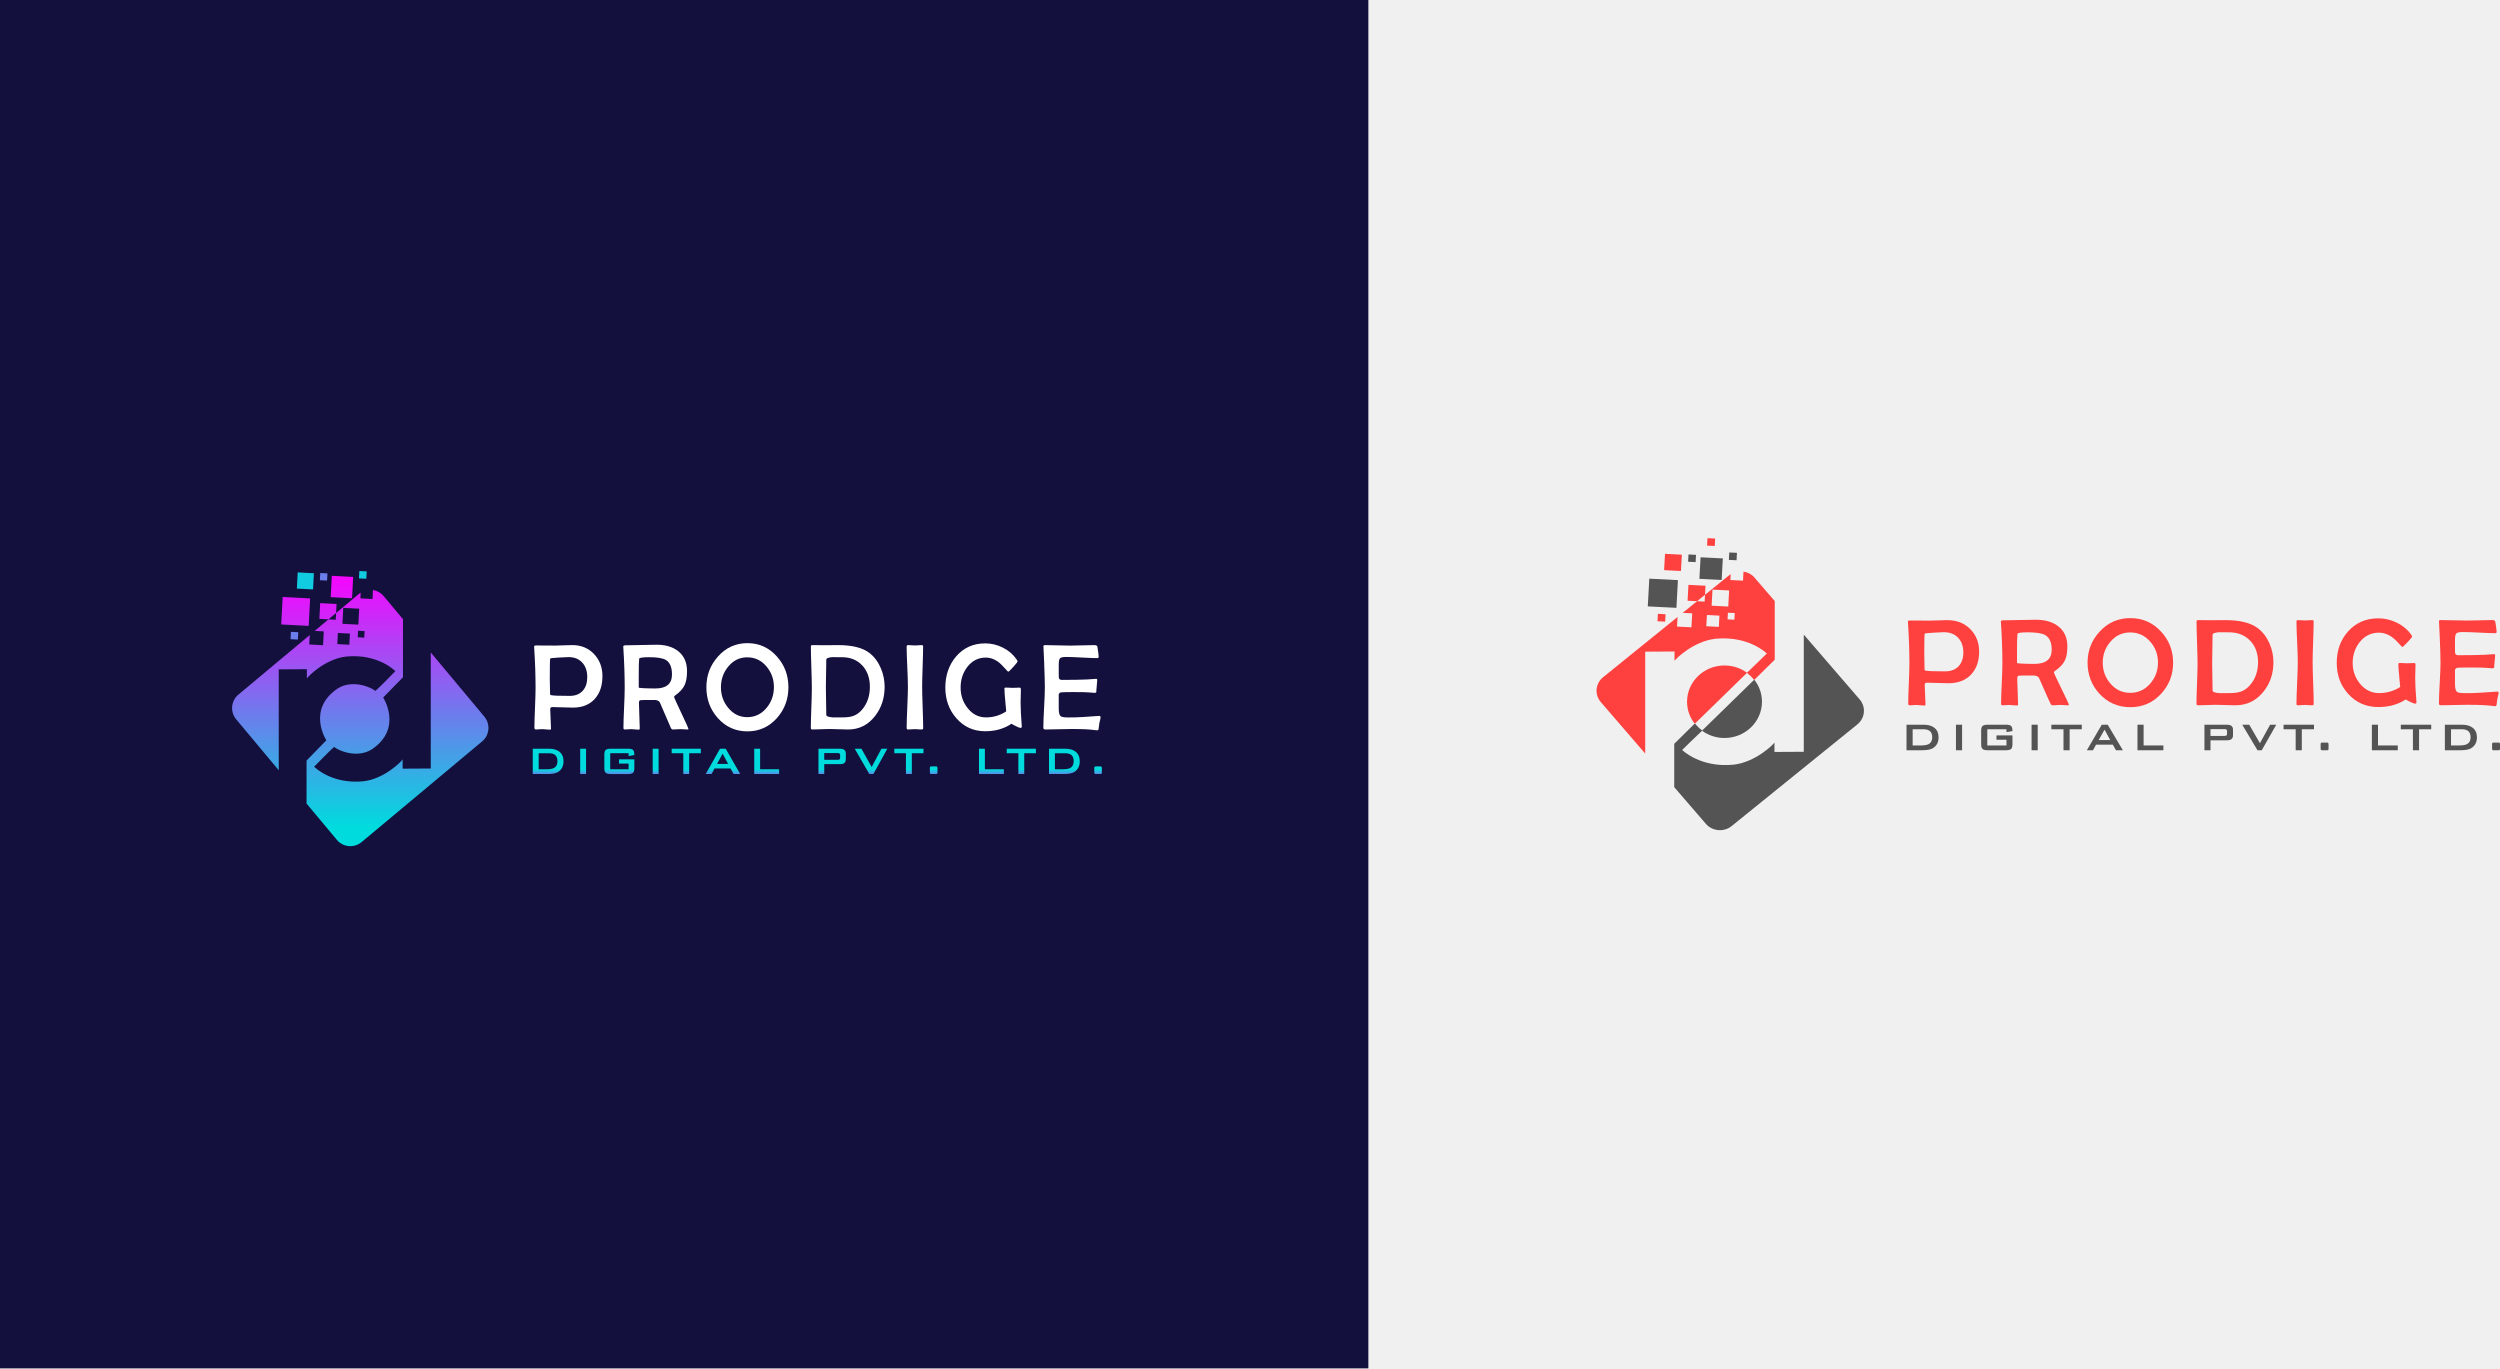
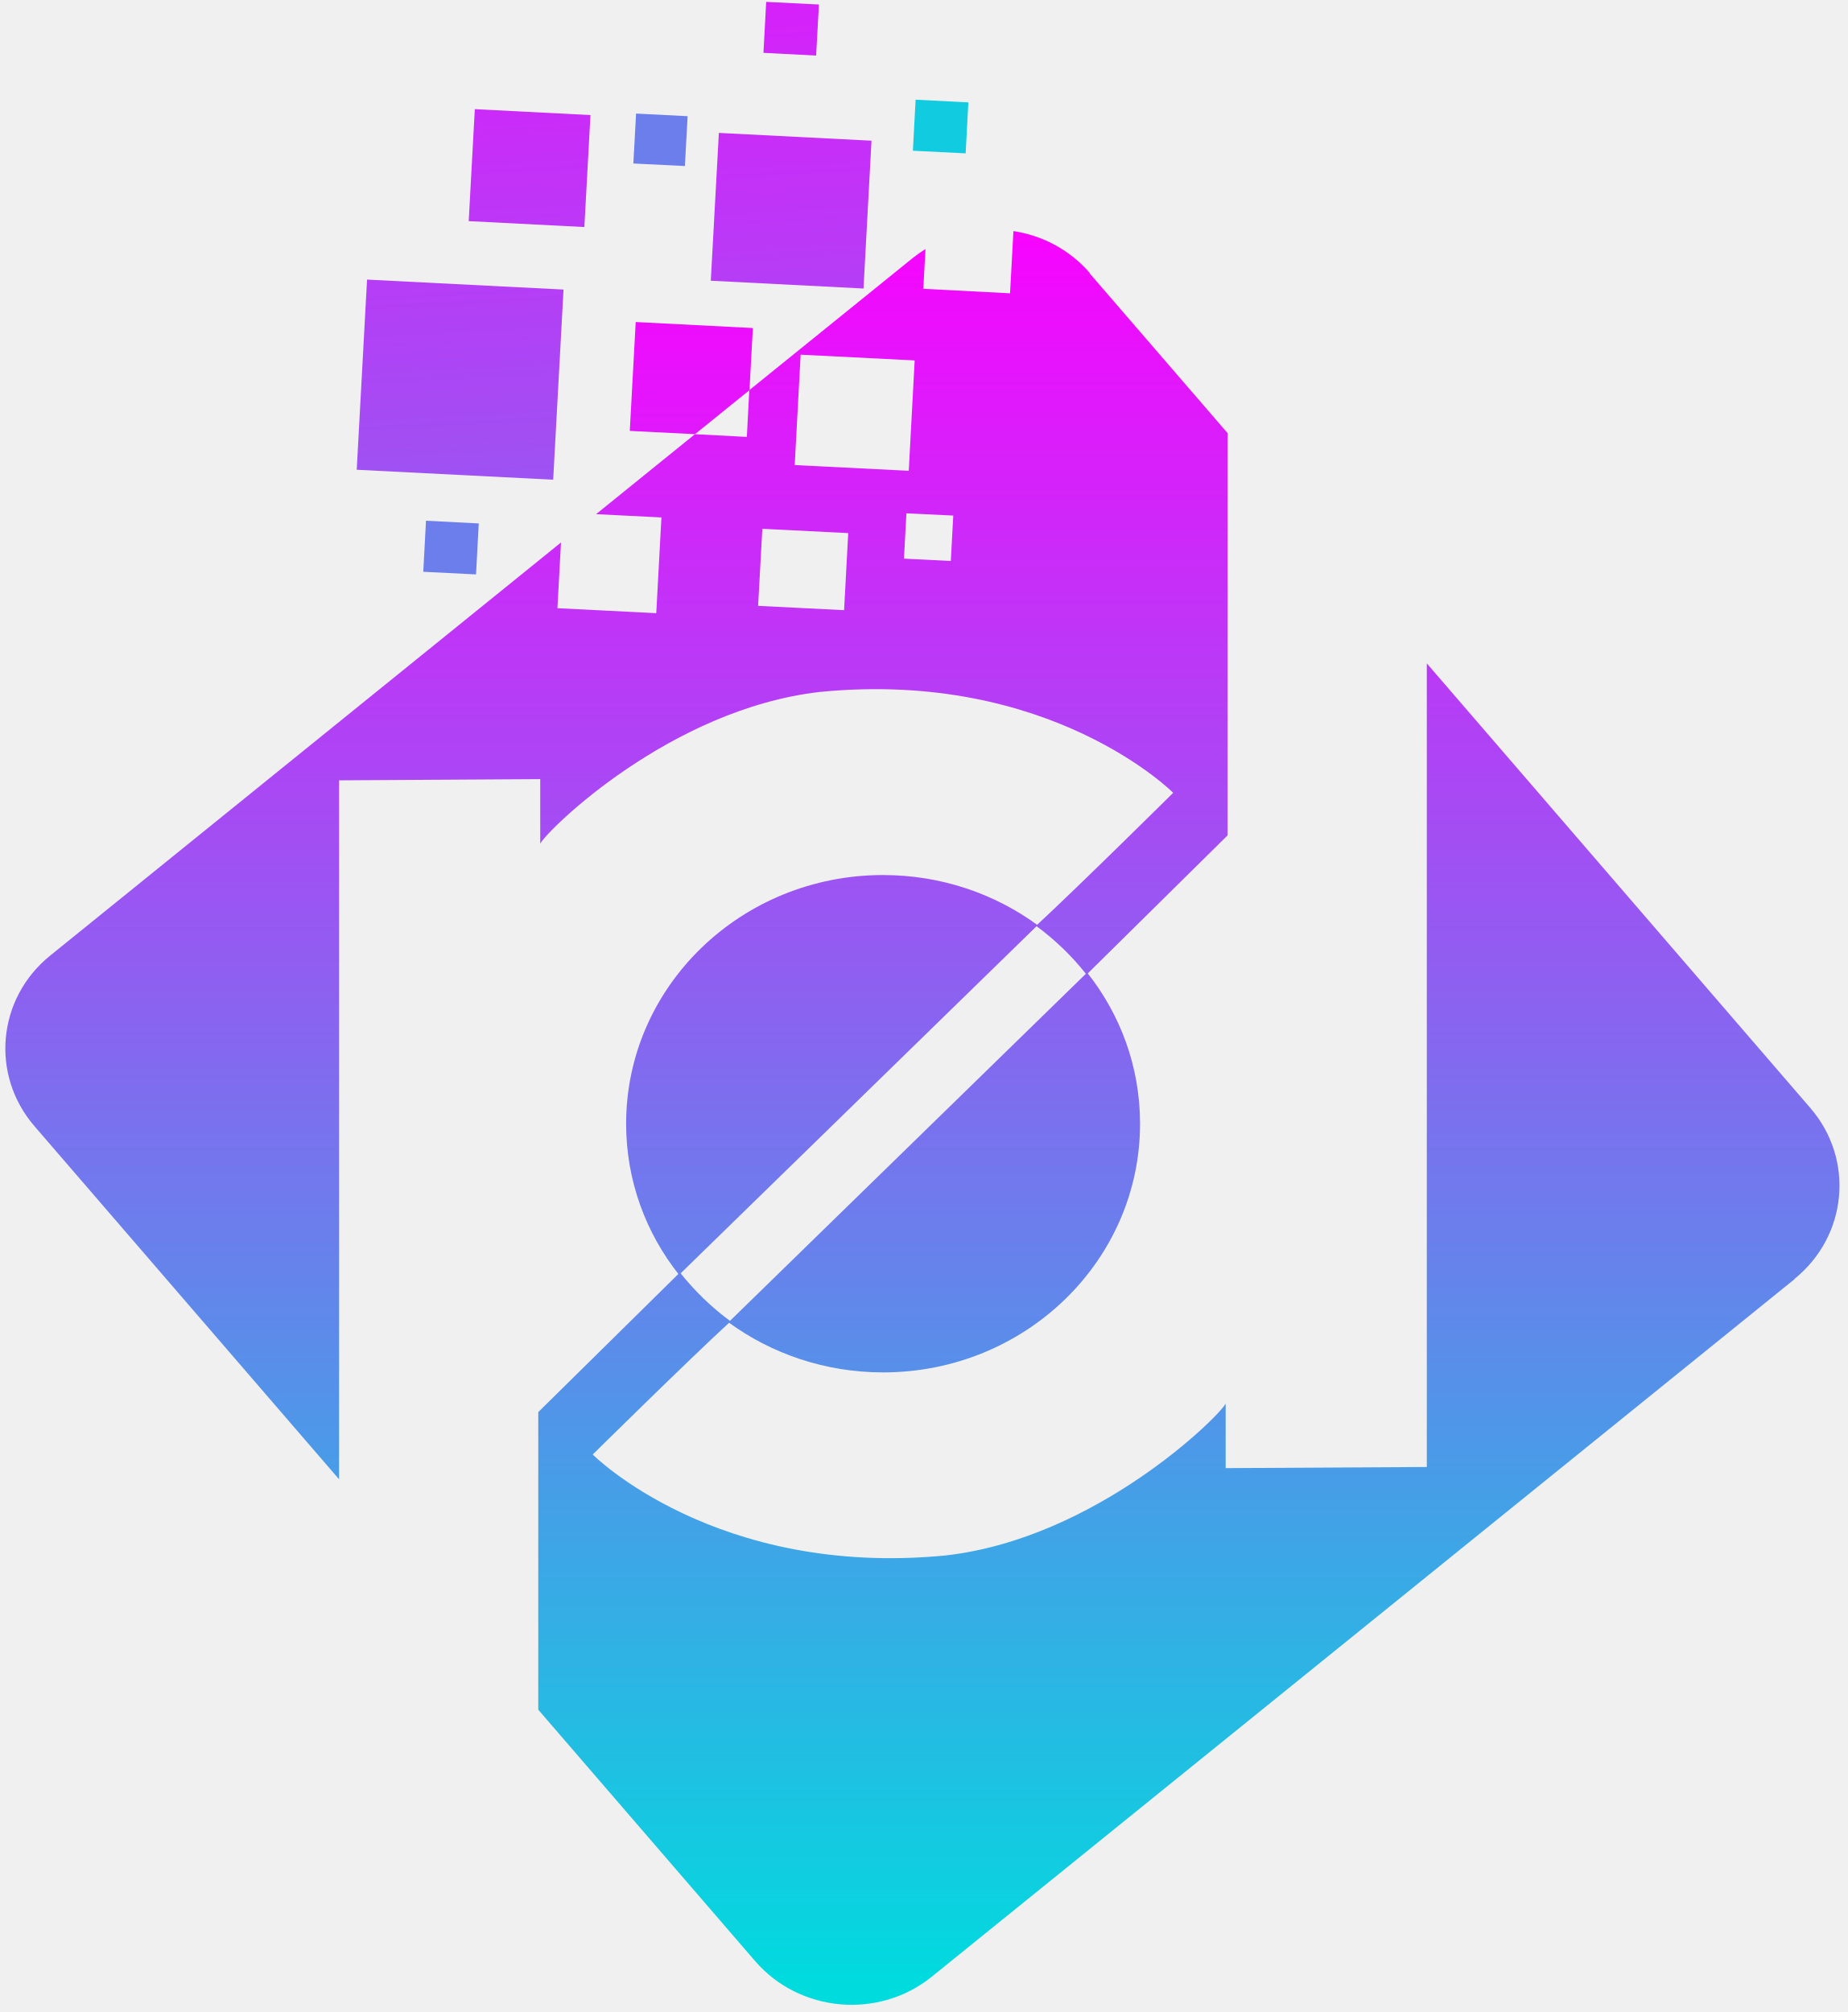
- <svg xmlns="http://www.w3.org/2000/svg" xmlns:xlink="http://www.w3.org/1999/xlink" id="Layer_1" viewBox="0 0 1827 1000">
+ <svg xmlns="http://www.w3.org/2000/svg" xmlns:xlink="http://www.w3.org/1999/xlink" id="Layer_1" viewBox="223.416 130.091 196.833 214.366">
  <defs>
    <linearGradient id="linear-gradient" x1="400.58" y1="571.98" x2="400.58" y2="562.24" gradientUnits="userSpaceOnUse">
      <stop offset="0" stop-color="#fc00ff" />
      <stop offset="1" stop-color="#00dbde" />
    </linearGradient>
-     <linearGradient id="linear-gradient-2" x1="426.15" x2="426.15" y2="562.24" xlink:href="#linear-gradient" />
-     <linearGradient id="linear-gradient-3" x1="452.63" y1="571.98" x2="452.63" y2="562.24" xlink:href="#linear-gradient" />
-     <linearGradient id="linear-gradient-4" x1="479.14" y1="571.98" x2="479.14" y2="562.24" xlink:href="#linear-gradient" />
-     <linearGradient id="linear-gradient-5" x1="501.52" y1="571.98" x2="501.52" y2="562.24" xlink:href="#linear-gradient" />
-     <linearGradient id="linear-gradient-6" x1="528.34" y1="571.98" x2="528.34" y2="562.24" xlink:href="#linear-gradient" />
-     <linearGradient id="linear-gradient-7" x1="560.28" y1="571.98" x2="560.28" y2="562.24" xlink:href="#linear-gradient" />
-     <linearGradient id="linear-gradient-8" x1="608.14" y1="571.98" x2="608.14" y2="562.24" xlink:href="#linear-gradient" />
-     <linearGradient id="linear-gradient-9" x1="636.53" y1="571.98" x2="636.53" y2="562.24" xlink:href="#linear-gradient" />
-     <linearGradient id="linear-gradient-10" x1="664.23" y1="571.98" x2="664.23" y2="562.24" xlink:href="#linear-gradient" />
-     <linearGradient id="linear-gradient-11" x1="682.33" y1="571.98" x2="682.33" y2="562.24" xlink:href="#linear-gradient" />
-     <linearGradient id="linear-gradient-12" x1="724.54" y1="571.98" x2="724.54" y2="562.24" xlink:href="#linear-gradient" />
-     <linearGradient id="linear-gradient-13" x1="746.39" y1="571.98" x2="746.39" y2="562.24" xlink:href="#linear-gradient" />
-     <linearGradient id="linear-gradient-14" x1="777.85" y1="571.98" x2="777.85" y2="562.24" xlink:href="#linear-gradient" />
-     <linearGradient id="linear-gradient-15" x1="802.47" y1="571.98" x2="802.47" y2="562.24" xlink:href="#linear-gradient" />
    <linearGradient id="linear-gradient-16" x1="263.29" y1="414.6" x2="263.29" y2="604.5" xlink:href="#linear-gradient" />
    <linearGradient id="linear-gradient-17" x1="216.06" y1="415.17" x2="216.06" y2="631.46" gradientTransform="translate(-23.11 11.93) rotate(-3)" xlink:href="#linear-gradient" />
    <linearGradient id="linear-gradient-18" x1="249.87" y1="415.18" x2="249.87" y2="631.47" gradientTransform="translate(-22.13 13.68) rotate(-3)" xlink:href="#linear-gradient" />
    <linearGradient id="linear-gradient-19" x1="239.68" y1="415.78" x2="239.68" y2="627.04" xlink:href="#linear-gradient" />
  </defs>
-   <rect width="1000" height="1000" style="fill:#13103d;" />
-   <g>
-     <g>
-       <path d="M440.25,494.22c0,6.89-1.86,12.39-5.58,16.53-3.84,4.25-9.16,6.37-15.95,6.37-1.67,0-4.2-.07-7.58-.2s-5.93-.2-7.63-.2c-.94,0-1.41,.6-1.41,1.8,0,1.55,.09,3.88,.29,6.99,.19,3.11,.29,5.44,.29,6.99,0,.5-.28,.75-.83,.75-.62,0-1.55-.07-2.79-.2-1.25-.13-2.18-.2-2.79-.2-.53,0-1.3,.04-2.33,.13-1.03,.09-1.79,.13-2.29,.13-.73,0-1.1-.45-1.1-1.36,0-3.19,.14-8.01,.42-14.46,.28-6.45,.42-11.28,.42-14.5,0-9.14-.34-18.96-1.01-29.45l-.04-.66c-.03-.64,.35-.97,1.14-.97,1.58,0,3.96,.02,7.14,.04,3.18,.03,5.57,.04,7.19,.04,1.38,0,3.44-.06,6.2-.18,2.75-.12,4.82-.18,6.2-.18,6.48,0,11.79,2.2,15.95,6.59,4.07,4.31,6.11,9.7,6.11,16.17Zm-11.08,.66c0-4.4-1.19-7.91-3.56-10.55-2.46-2.75-5.86-4.13-10.2-4.13-1.35,0-3.75,.12-7.21,.35-3.96,.23-5.99,.47-6.11,.7-.21,.35-.31,5.39-.31,15.12,0,1.23,.04,3.08,.11,5.54,.07,2.46,.11,4.31,.11,5.54,0,.26,.32,.47,.97,.62,1.61,.32,6.08,.48,13.4,.48,4.1,0,7.3-1.27,9.58-3.82,2.14-2.43,3.21-5.71,3.21-9.84Z" style="fill:#fff;" />
-       <path d="M503.13,532.76c0,.23-.23,.35-.7,.35-.56,0-1.41-.04-2.55-.13-1.14-.09-1.99-.13-2.55-.13-.62,0-1.53,.04-2.75,.13-1.22,.09-2.13,.13-2.75,.13-.67,0-1.19-.37-1.54-1.1-.94-1.99-3.6-8.16-8-18.5-.44-1.05-1.51-1.7-3.21-1.93-.38-.03-1.71-.04-4-.04-4.04,0-6.45,.06-7.21,.18-.62,.09-.92,.83-.92,2.24,0,2.05,.09,5.12,.29,9.21,.19,4.09,.29,7.14,.29,9.16,0,.62-.29,.92-.88,.92s-1.47-.07-2.66-.2c-1.19-.13-2.09-.2-2.7-.2-.5,0-1.26,.04-2.29,.13-1.03,.09-1.79,.13-2.29,.13-.73,0-1.1-.34-1.1-1.01,0-3.25,.15-8.14,.46-14.66,.31-6.52,.46-11.4,.46-14.66,0-9.26-.34-19.13-1.01-29.62l-.04-.7c-.03-.59,.59-.88,1.85-.88,2.52,0,6.29-.07,11.32-.2,5.02-.13,8.78-.2,11.27-.2,6.5,0,11.72,1.55,15.65,4.66,4.34,3.43,6.51,8.29,6.51,14.59,0,4.34-.59,7.75-1.76,10.24-1.23,2.64-3.52,5.14-6.86,7.52-.56,.38-.84,.75-.84,1.1,0,.41,1.75,4.31,5.25,11.69s5.25,11.31,5.25,11.78Zm-12.04-39.86c0-5.3-1.52-8.85-4.57-10.64-2.26-1.32-6.31-1.98-12.17-1.98-4.75,0-7.16,.38-7.25,1.14-.21,1.58-.31,5.82-.31,12.7v8.39c.09,.06,.28,.12,.57,.18,.53,.06,1.39,.13,2.59,.22,2.78,.15,5.79,.22,9.01,.22,8.09,0,12.13-3.41,12.13-10.24Z" style="fill:#fff;" />
-       <path d="M576.17,502.26c0,8.7-2.78,16.19-8.35,22.46-5.8,6.5-13.01,9.76-21.62,9.76s-15.85-3.24-21.62-9.71c-5.57-6.24-8.35-13.74-8.35-22.5s2.81-16.16,8.44-22.46c5.8-6.53,12.98-9.8,21.54-9.8s15.78,3.27,21.58,9.8c5.6,6.27,8.39,13.76,8.39,22.46Zm-10.59-.13c0-5.74-1.79-10.74-5.36-14.99-3.75-4.51-8.45-6.77-14.11-6.77s-10.26,2.29-13.98,6.86c-3.52,4.28-5.27,9.29-5.27,15.03s1.76,10.71,5.27,14.99c3.72,4.57,8.38,6.86,13.98,6.86s10.4-2.29,14.15-6.86c3.54-4.28,5.32-9.32,5.32-15.12Z" style="fill:#fff;" />
-       <path d="M646.48,501.95c0,8.23-2.34,15.35-7.03,21.36-5.1,6.53-11.63,9.8-19.6,9.8-1.52,0-3.82-.06-6.88-.18-3.06-.12-5.35-.18-6.88-.18-1.38,0-3.45,.06-6.22,.18-2.77,.12-4.84,.18-6.22,.18-.73,0-1.1-.37-1.1-1.1,0-3.19,.12-8.01,.37-14.46,.25-6.45,.37-11.28,.37-14.5,0-3.4-.12-8.51-.35-15.34-.23-6.83-.35-11.94-.35-15.34,0-.62,.38-.92,1.14-.92,1.08,0,2.7,.02,4.86,.04,2.15,.03,3.77,.04,4.86,.04,1,0,2.52-.01,4.57-.04,2.05-.03,3.6-.04,4.66-.04,10.17,0,17.74,1.92,22.72,5.76,3.57,2.75,6.34,6.46,8.31,11.12,1.85,4.34,2.77,8.88,2.77,13.62Zm-10.77,0c0-6.33-1.8-11.49-5.41-15.47-3.75-4.13-8.76-6.2-15.03-6.2-5.19,0-7.28-.03-6.28-.09-3.43,.18-5.14,.81-5.14,1.89,0,2.26-.05,5.63-.15,10.13-.1,4.5-.15,7.87-.15,10.13s.05,5.57,.15,10.02c.1,4.45,.15,7.79,.15,10.02,0,1.11,1.76,1.76,5.27,1.93-.47-.03,1.67-.04,6.42-.04,3.37,0,6.05-.35,8.04-1.05,2.46-.88,4.67-2.51,6.64-4.88,3.66-4.45,5.49-9.92,5.49-16.39Z" style="fill:#fff;" />
-       <path d="M674.68,532.19c0,.62-.43,.92-1.28,.92-.53,0-1.33-.04-2.42-.13-1.08-.09-1.89-.13-2.42-.13-.56,0-1.38,.04-2.46,.13-1.08,.09-1.89,.13-2.42,.13-.73,0-1.1-.34-1.1-1.01,0-3.34,.15-8.37,.46-15.1,.31-6.72,.46-11.77,.46-15.14s-.15-8.14-.46-14.66c-.31-6.52-.46-11.4-.46-14.66,0-.73,.34-1.1,1.01-1.1,.56,0,1.41,.04,2.55,.13,1.14,.09,2.01,.13,2.59,.13,.53,0,1.32-.04,2.37-.13,1.05-.09,1.85-.13,2.37-.13,.76,0,1.14,.29,1.14,.88,0,3.28-.12,8.2-.35,14.77-.23,6.56-.35,11.49-.35,14.77s.12,8.42,.37,15.16c.25,6.74,.37,11.79,.37,15.16Z" style="fill:#fff;" />
-       <path d="M746.71,530.96c.06,.64-.31,.97-1.1,.97-.44,0-1.5-.42-3.19-1.25-1.68-.83-2.76-1.43-3.23-1.78-5.39,3.66-11.78,5.49-19.16,5.49-8.61,0-15.71-3.22-21.27-9.67-5.27-6.09-7.91-13.52-7.91-22.28s2.59-16.5,7.78-22.59c5.48-6.45,12.61-9.67,21.4-9.67,4.51,0,8.86,1.06,13.03,3.19,4.18,2.12,7.51,5.03,10,8.72,.38,.56,.57,.98,.57,1.27,0,.41-1.05,1.77-3.14,4.07-2.1,2.3-3.3,3.45-3.63,3.45-.23,0-1.13-.89-2.68-2.68-1.88-2.17-3.66-3.82-5.36-4.97-2.67-1.79-5.45-2.68-8.35-2.68-5.54,0-10.08,2.31-13.62,6.94-3.22,4.22-4.83,9.2-4.83,14.94s1.65,10.55,4.97,14.85c3.6,4.66,8.13,6.99,13.58,6.99s10.28-1.46,14.77-4.39c-.06-.79-.31-3.57-.75-8.35-.35-3.4-.53-6.17-.53-8.31,0-.5,.32-.75,.97-.75,.56,0,1.39,.04,2.51,.11,1.11,.07,1.95,.11,2.51,.11s1.41-.03,2.55-.09c1.14-.06,1.99-.09,2.55-.09,.62,0,.92,.47,.92,1.41,0,1.03-.04,2.57-.11,4.64-.07,2.07-.11,3.61-.11,4.64,0,4.22,.28,9.93,.83,17.14l.04,.62Z" style="fill:#fff;" />
-       <path d="M804.27,524.28c0,.47-.12,1.14-.35,2.02-.26,1.11-.43,1.79-.48,2.02-.09,1.05-.29,2.59-.62,4.61-.15,.53-.53,.79-1.14,.79-.29,0-.85-.06-1.67-.18-3.6-.53-9.18-.79-16.74-.79-2.14,0-5.36,.06-9.67,.18-4.31,.12-7.53,.18-9.67,.18-.97,0-1.45-.42-1.45-1.27,0-3.28,.18-8.21,.55-14.79,.37-6.58,.55-11.51,.55-14.79s-.18-9.57-.53-18.68c-.06-2.34-.22-5.85-.48-10.5l-.04-.62c-.03-.67,.35-1.01,1.14-1.01,2.05,0,5.13,.06,9.23,.18,4.1,.12,7.18,.18,9.23,.18s4.9-.06,8.81-.18c3.91-.12,6.85-.18,8.81-.18,1.38,0,2.12,.43,2.24,1.27,.61,3.87,.92,6.27,.92,7.21,0,.67-.32,1.01-.97,1.01-2.49,0-6.26-.14-11.32-.42-5.05-.28-8.86-.42-11.4-.42-2.4,0-3.92,.32-4.55,.97-.63,.64-.94,2.24-.94,4.79v6.55c0,1.79,.04,2.83,.13,3.12,.26,.91,1.02,1.36,2.29,1.36,.35,0,.85-.01,1.49-.04h1.49c5.74,0,10.9-.1,15.47-.31,1.79-.06,3.9-.21,6.33-.44,.61-.06,.92,.21,.92,.79,0,.94-.11,2.37-.33,4.31s-.33,3.38-.33,4.35c0,.53-.44,.79-1.32,.79-.35,0-1.65-.1-3.91-.31-1.64-.18-5.33-.26-11.07-.26-4.83,0-7.9,.06-9.19,.18-1.17,.09-1.85,.7-2.02,1.85,.03-.2,.04,.92,.04,3.38v6.5c0,3.05,.47,4.95,1.41,5.71,.73,.62,2.56,.92,5.49,.92l4.83-.04c2.05,0,7.81-.35,17.27-1.05l.66-.04c.59-.06,.88,.31,.88,1.1Z" style="fill:#fff;" />
-     </g>
-     <g>
-       <path d="M411.82,556.31c0,3.58-1.36,6.22-4.09,7.92-1.55,.96-4.09,1.43-7.6,1.43h-10.79v-18.49h11.9c3.2,0,5.71,.72,7.53,2.15,2.03,1.58,3.05,3.91,3.05,6.99Zm-4.44-.07c0-3.85-2.03-5.77-6.09-5.77h-7.63v11.72h5.55c2.63,0,4.54-.33,5.73-1,1.62-.91,2.44-2.56,2.44-4.94Z" style="fill:url(#linear-gradient);" />
-       <path d="M428.3,565.66h-4.3v-18.49h4.3v18.49Z" style="fill:url(#linear-gradient-2);" />
-       <path d="M463.59,561.29c0,1.72-.33,2.88-.99,3.48-.66,.6-1.86,.9-3.6,.9h-12.76c-1.74,0-2.94-.3-3.6-.9-.66-.6-.99-1.76-.99-3.48v-9.75c0-1.72,.33-2.88,.99-3.48,.66-.6,1.86-.9,3.6-.9h12.76c1.84,0,3.06,.32,3.67,.95,.61,.63,.91,1.86,.91,3.67l-4.19,.75v-2.08h-13.44v11.72h13.44v-4.12h-7.02v-3.15h11.21v6.38Z" style="fill:url(#linear-gradient-3);" />
-       <path d="M481.29,565.66h-4.3v-18.49h4.3v18.49Z" style="fill:url(#linear-gradient-4);" />
-       <path d="M512.18,550.46h-8.53v15.19h-4.3v-15.19h-8.49v-3.3h21.32v3.3Z" style="fill:url(#linear-gradient-5);" />
-       <path d="M540.95,565.66h-4.84l-2.22-4.05h-11.72l-2.15,4.05h-4.3l10.46-18.49h4.16l10.61,18.49Zm-8.85-7.38l-3.98-7.52-4.12,7.52h8.1Z" style="fill:url(#linear-gradient-6);" />
-       <path d="M569.37,565.66h-18.17v-18.49h4.3v15.01h13.87v3.48Z" style="fill:url(#linear-gradient-7);" />
-       <path d="M618.13,554.87c0,2.39-1.39,3.58-4.16,3.58h-11.61v7.2h-4.23v-18.49h15.84c2.77,0,4.16,1.19,4.16,3.58v4.12Zm-4.16-1.07v-1.97c0-.62-.18-1.03-.54-1.22-.26-.17-.73-.25-1.4-.25h-9.67v4.91h9.67c.67,0,1.13-.08,1.4-.25,.36-.19,.54-.6,.54-1.22Z" style="fill:url(#linear-gradient-8);" />
-       <path d="M648.45,547.17l-10.18,18.49h-2.97l-10.68-18.49h4.91l7.49,13.37,7.13-13.37h4.3Z" style="fill:url(#linear-gradient-9);" />
-       <path d="M674.89,550.46h-8.53v15.19h-4.3v-15.19h-8.49v-3.3h21.32v3.3Z" style="fill:url(#linear-gradient-10);" />
-       <path d="M685.1,564.33c0,.57-.07,.94-.21,1.09-.14,.16-.51,.23-1.11,.23h-3.37c-.57,0-.86-.44-.86-1.33v-2.9c0-.57,.07-.94,.22-1.09,.14-.16,.51-.23,1.11-.23h3.37c.57,0,.86,.44,.86,1.33v2.9Z" style="fill:url(#linear-gradient-11);" />
-       <path d="M733.62,565.66h-18.17v-18.49h4.3v15.01h13.87v3.48Z" style="fill:url(#linear-gradient-12);" />
-       <path d="M757.05,550.46h-8.53v15.19h-4.3v-15.19h-8.49v-3.3h21.32v3.3Z" style="fill:url(#linear-gradient-13);" />
-       <path d="M789.09,556.31c0,3.58-1.36,6.22-4.09,7.92-1.55,.96-4.09,1.43-7.6,1.43h-10.79v-18.49h11.9c3.2,0,5.71,.72,7.53,2.15,2.03,1.58,3.05,3.91,3.05,6.99Zm-4.44-.07c0-3.85-2.03-5.77-6.09-5.77h-7.63v11.72h5.55c2.63,0,4.54-.33,5.73-1,1.62-.91,2.44-2.56,2.44-4.94Z" style="fill:url(#linear-gradient-14);" />
-       <path d="M805.25,564.33c0,.57-.07,.94-.21,1.09-.14,.16-.51,.23-1.11,.23h-3.37c-.57,0-.86-.44-.86-1.33v-2.9c0-.57,.07-.94,.22-1.09,.14-.16,.51-.23,1.11-.23h3.37c.57,0,.86,.44,.86,1.33v2.9Z" style="fill:url(#linear-gradient-15);" />
-     </g>
-   </g>
-   <g>
-     <path d="M353.98,523.73l-39.18-46.91v84.8l-20.55,.12v-6.81c-.71,1.43-13.26,14.22-28.57,16.02-23.54,2.39-36.09-10.64-36.09-10.64,0,0,11.59-11.95,14.58-14.46,2.87,2.51,16.37,8.6,27.37,1.91,23.18-15.42,8.48-38.01,8.48-38.01l14.47-14.81v-42.44l-14.1-16.88c-2.07-2.47-4.86-3.96-7.81-4.43l-.35,6.57-8.85-.47,.22-4.2c-.43,.27-.85,.58-1.26,.92l-16.73,13.97-.25,4.93-5.31-.28-10.1,8.44,6.68,.35-.53,10.1-10.1-.54,.37-6.92-52.15,43.56c-5.43,4.53-6.16,12.61-1.63,18.04l31.12,37.26v-73.76l20.55-.12v6.81c.71-1.44,13.26-14.22,28.57-16.02,23.54-2.39,36.09,10.64,36.09,10.64,0,0-11.59,11.95-14.58,14.46-2.87-2.51-16.37-8.6-27.37-1.92-23.18,15.42-8.48,38.01-8.48,38.01l-14.46,14.82v31.4l22.16,26.54c4.54,5.43,12.62,6.16,18.05,1.63l88.12-73.6c5.43-4.54,6.15-12.62,1.62-18.05Zm-98.69-52.56l-8.78-.46,.43-8.14,8.77,.46-.42,8.14Zm-5.04-15.3l.61-11.65,11.65,.61-.61,11.65-11.65-.61Zm15.95,10.12l-4.78-.25,.24-4.78,4.79,.24-.25,4.79Z" style="fill:url(#linear-gradient-16);" />
-     <g>
-       <rect x="206.01" y="436.8" width="20.1" height="20.1" transform="translate(23.7 -10.7) rotate(3)" style="fill:url(#linear-gradient-17);" />
-       <rect x="217.23" y="418.61" width="11.84" height="11.84" transform="translate(22.54 -11.1) rotate(3)" style="fill:#11cce0;" />
-       <rect x="233.89" y="418.9" width="5.27" height="5.27" transform="translate(22.4 -11.81) rotate(3)" style="fill:#6b7eec;" />
-       <rect x="242.06" y="421.21" width="15.62" height="15.62" transform="translate(22.81 -12.5) rotate(3)" style="fill:url(#linear-gradient-18);" />
-       <polygon points="245.96 441.4 245.61 447.96 240.05 452.61 233.39 452.26 233.99 440.77 245.96 441.4" style="fill:url(#linear-gradient-19);" />
-       <rect x="262.45" y="417.45" width="5.39" height="5.39" transform="translate(22.37 -13.31) rotate(3)" style="fill:#11cce0;" />
-       <rect x="212.43" y="461.88" width="5.39" height="5.39" transform="translate(24.63 -10.63) rotate(3)" style="fill:#6b7eec;" />
-     </g>
-   </g>
-   <g>
-     <path d="M1423.35,453.18c-1.44,0-3.59,.06-6.46,.18-2.87,.12-5.03,.18-6.46,.18-1.68,0-4.18-.01-7.49-.04-3.32-.03-5.8-.04-7.45-.04-.83,0-1.22,.33-1.19,.98l.05,.67c.7,10.59,1.05,20.5,1.05,29.73,0,3.26-.15,8.14-.44,14.64-.29,6.51-.44,11.37-.44,14.6,0,.92,.38,1.38,1.15,1.38,.52,0,1.31-.04,2.38-.13,1.07-.09,1.88-.13,2.43-.13,.64,0,1.61,.07,2.91,.2,1.3,.13,2.27,.2,2.91,.2,.58,0,.87-.25,.87-.75,0-1.57-.1-3.92-.3-7.06-.2-3.14-.3-5.49-.3-7.06,0-1.21,.49-1.82,1.47-1.82,1.77,0,4.42,.07,7.95,.2,3.53,.13,6.16,.2,7.91,.2,7.09,0,12.63-2.14,16.64-6.43,3.88-4.17,5.82-9.73,5.82-16.68,0-6.54-2.12-11.98-6.37-16.33-4.34-4.44-9.88-6.66-16.64-6.66Zm8.11,33.59c-2.38,2.57-5.71,3.86-9.99,3.86-7.64,0-12.3-.16-13.98-.49-.67-.15-1.01-.35-1.01-.62,0-1.24-.04-3.11-.11-5.59-.08-2.48-.11-4.35-.11-5.59,0-9.82,.11-14.91,.32-15.26,.12-.24,2.25-.47,6.37-.71,3.6-.24,6.11-.36,7.52-.36,4.52,0,8.07,1.39,10.63,4.17,2.47,2.66,3.71,6.21,3.71,10.65,0,4.17-1.12,7.48-3.35,9.94Z" style="fill:#fe413f;" />
-     <path d="M1503.02,515.3c1.27-.09,2.22-.13,2.87-.13,.58,0,1.47,.04,2.66,.13,1.19,.09,2.08,.13,2.66,.13,.49,0,.73-.12,.73-.36,0-.47-1.83-4.44-5.48-11.89-3.65-7.45-5.48-11.39-5.48-11.8,0-.36,.29-.72,.87-1.11,3.48-2.4,5.87-4.93,7.15-7.59,1.22-2.51,1.83-5.96,1.83-10.34,0-6.36-2.26-11.27-6.78-14.73-4.09-3.14-9.53-4.7-16.32-4.7-2.6,0-6.52,.07-11.76,.2-5.24,.13-9.17,.2-11.8,.2-1.31,0-1.96,.3-1.93,.89l.05,.71c.7,10.59,1.05,20.56,1.05,29.91,0,3.28-.16,8.22-.48,14.8-.32,6.58-.48,11.51-.48,14.8,0,.68,.38,1.02,1.15,1.02,.52,0,1.31-.04,2.38-.13,1.07-.09,1.86-.13,2.38-.13,.64,0,1.58,.07,2.82,.2,1.24,.13,2.16,.2,2.77,.2s.92-.31,.92-.93c0-2.04-.1-5.12-.3-9.25-.2-4.13-.3-7.23-.3-9.3,0-1.42,.32-2.17,.96-2.26,.8-.12,3.3-.18,7.52-.18,2.38,0,3.77,.02,4.17,.04,1.77,.24,2.89,.89,3.35,1.95,4.58,10.44,7.36,16.67,8.34,18.68,.37,.74,.9,1.11,1.6,1.11,.64,0,1.6-.04,2.86-.13Zm-16.29-30.13c-3.36,0-6.49-.07-9.4-.22-1.25-.09-2.15-.16-2.7-.22-.31-.06-.5-.12-.6-.18v-8.48c0-6.95,.11-11.23,.32-12.82,.09-.77,2.61-1.15,7.56-1.15,6.11,0,10.34,.67,12.7,2,3.18,1.8,4.77,5.38,4.77,10.74,0,6.89-4.22,10.34-12.65,10.34Z" style="fill:#fe413f;" />
-     <path d="M1556.85,451.71c-8.92,0-16.41,3.3-22.46,9.9-5.87,6.36-8.8,13.92-8.8,22.67s2.9,16.42,8.71,22.72c6.02,6.54,13.54,9.81,22.55,9.81s16.5-3.28,22.55-9.85c5.81-6.33,8.71-13.89,8.71-22.67s-2.92-16.34-8.75-22.67c-6.05-6.6-13.55-9.9-22.5-9.9Zm14.67,47.7c-3.91,4.61-8.83,6.92-14.76,6.92s-10.7-2.31-14.58-6.92c-3.67-4.32-5.5-9.36-5.5-15.13s1.83-10.86,5.5-15.18c3.88-4.61,8.74-6.92,14.58-6.92s10.8,2.28,14.71,6.83c3.73,4.29,5.59,9.33,5.59,15.13s-1.85,10.95-5.55,15.26Z" style="fill:#fe413f;" />
-     <path d="M1622.17,462.02c.06,0,.1,0,.16-.01-.07,0-.12,0-.16,.01Z" style="fill:#fe413f;" />
-     <path d="M1654.09,505.54c4.89-6.06,7.33-13.25,7.33-21.57,0-4.79-.96-9.38-2.89-13.76-2.05-4.7-4.93-8.45-8.66-11.23-5.19-3.88-13.09-5.81-23.7-5.81-1.1,0-2.72,.02-4.86,.04-2.14,.03-3.73,.04-4.77,.04-1.13,0-2.82-.01-5.06-.04-2.25-.03-3.93-.04-5.06-.04-.8,0-1.19,.31-1.19,.93,0,3.43,.12,8.59,.37,15.49,.24,6.89,.37,12.05,.37,15.49,0,3.25-.13,8.14-.39,14.64-.26,6.51-.39,11.38-.39,14.6,0,.74,.38,1.11,1.15,1.11,1.44,0,3.6-.06,6.48-.18,2.89-.12,5.05-.18,6.49-.18,1.59,0,3.98,.06,7.17,.18,3.19,.12,5.58,.18,7.17,.18,8.31,0,15.13-3.3,20.44-9.9Zm-9.63-5.01c-2.05,2.4-4.35,4.04-6.92,4.93-2.08,.71-4.87,1.06-8.39,1.06-4.95,0-7.18,.02-6.69,.04-3.67-.18-5.5-.83-5.5-1.95,0-2.25-.05-5.62-.16-10.12-.11-4.5-.16-7.87-.16-10.12s.05-5.69,.16-10.23c.11-4.54,.16-7.95,.16-10.23,0-1.08,1.74-1.71,5.2-1.9,.04,0,.09,0,.16-.01-.06,0-.1,0-.16,.01-.58,.05,1.66,.08,6.71,.08,6.54,0,11.76,2.09,15.68,6.26,3.76,4.02,5.64,9.23,5.64,15.62s-1.91,12.06-5.73,16.55Z" style="fill:#fe413f;" />
-     <path d="M1678.24,514.41c0,.68,.38,1.02,1.15,1.02,.55,0,1.39-.04,2.52-.13,1.13-.09,1.99-.13,2.57-.13,.55,0,1.39,.04,2.52,.13,1.13,.09,1.97,.13,2.52,.13,.89,0,1.33-.31,1.33-.93,0-3.4-.13-8.5-.39-15.31-.26-6.8-.39-11.91-.39-15.31s.12-8.28,.37-14.91c.24-6.63,.37-11.6,.37-14.91,0-.59-.4-.89-1.19-.89-.55,0-1.37,.04-2.47,.13-1.1,.09-1.92,.13-2.48,.13-.61,0-1.51-.04-2.7-.13-1.19-.09-2.08-.13-2.66-.13-.7,0-1.05,.37-1.05,1.11,0,3.28,.16,8.22,.48,14.8,.32,6.58,.48,11.51,.48,14.8s-.16,8.5-.48,15.29c-.32,6.79-.48,11.87-.48,15.24Z" style="fill:#fe413f;" />
-     <path d="M1758.11,511.17c.49,.35,1.61,.95,3.37,1.8,1.76,.84,2.86,1.26,3.32,1.26,.82,0,1.21-.32,1.15-.98l-.05-.62c-.58-7.28-.87-13.05-.87-17.31,0-1.04,.04-2.6,.11-4.68,.08-2.09,.11-3.65,.11-4.68,0-.95-.32-1.42-.96-1.42-.58,0-1.47,.03-2.66,.09-1.19,.06-2.08,.09-2.66,.09s-1.45-.04-2.61-.11c-1.16-.07-2.03-.11-2.61-.11-.67,0-1.01,.25-1.01,.75,0,2.16,.18,4.96,.55,8.39,.46,4.82,.72,7.63,.78,8.43-4.68,2.96-9.81,4.44-15.4,4.44s-10.4-2.35-14.16-7.06c-3.45-4.35-5.18-9.35-5.18-15s1.68-10.83,5.04-15.09c3.7-4.67,8.43-7.01,14.21-7.01,3.03,0,5.93,.9,8.71,2.71,1.77,1.15,3.64,2.83,5.59,5.01,1.62,1.8,2.55,2.71,2.8,2.71,.34,0,1.6-1.16,3.78-3.48,2.18-2.32,3.28-3.69,3.28-4.1,0-.3-.2-.72-.6-1.29-2.6-3.73-6.07-6.66-10.43-8.81-4.35-2.14-8.88-3.22-13.59-3.22-9.17,0-16.61,3.25-22.32,9.76-5.41,6.15-8.11,13.76-8.11,22.81s2.75,16.34,8.25,22.5c5.81,6.51,13.2,9.76,22.18,9.76,7.7,0,14.36-1.85,19.98-5.55Z" style="fill:#fe413f;" />
-     <path d="M1804.07,515.08c7.88,0,13.7,.27,17.46,.8,.86,.12,1.44,.18,1.74,.18,.64,0,1.04-.27,1.19-.8,.34-2.04,.55-3.59,.64-4.66,.06-.24,.23-.92,.5-2.04,.24-.89,.37-1.57,.37-2.04,0-.8-.31-1.17-.92-1.11l-.69,.04c-9.87,.71-15.87,1.06-18.01,1.06l-5.04,.04c-3.06,0-4.97-.31-5.73-.93-.98-.77-1.47-2.69-1.47-5.77v-6.57c0-2.49-.02-3.62-.05-3.42,.18-1.15,.89-1.77,2.11-1.86,1.34-.12,4.54-.18,9.58-.18,5.99,0,9.84,.09,11.55,.27,2.35,.21,3.71,.31,4.08,.31,.92,0,1.38-.27,1.38-.8,0-.98,.11-2.44,.34-4.39,.23-1.95,.34-3.4,.34-4.35,0-.59-.32-.86-.96-.8-2.54,.24-4.74,.38-6.6,.44-4.77,.21-10.15,.31-16.13,.31h-1.56c-.67,.03-1.19,.04-1.56,.04-1.31,0-2.11-.46-2.38-1.38-.09-.3-.14-1.35-.14-3.15v-6.61c0-2.57,.33-4.19,.99-4.84,.66-.65,2.24-.98,4.74-.98,2.66,0,6.62,.14,11.89,.42,5.27,.28,9.2,.42,11.8,.42,.67,0,1.01-.34,1.01-1.02,0-.95-.32-3.37-.96-7.28-.12-.86-.9-1.29-2.34-1.29-2.05,0-5.11,.06-9.19,.18-4.08,.12-7.14,.18-9.19,.18s-5.35-.06-9.63-.18c-4.28-.12-7.49-.18-9.63-.18-.82,0-1.22,.34-1.19,1.02l.05,.62c.28,4.7,.44,8.24,.51,10.61,.37,9.2,.55,15.49,.55,18.86s-.19,8.29-.57,14.93c-.38,6.64-.57,11.62-.57,14.93,0,.86,.5,1.29,1.51,1.29,2.23,0,5.59-.06,10.08-.18,4.49-.12,7.85-.18,10.08-.18Z" style="fill:#fe413f;" />
-     <path d="M1413.53,531.79c-1.89-1.45-4.51-2.17-7.85-2.17h-12.4v18.66h11.25c3.66,0,6.29-.48,7.92-1.45,2.84-1.71,4.26-4.38,4.26-7.99,0-3.1-1.07-5.46-3.18-7.06Zm-4,11.98c-1.24,.67-3.24,1.01-5.98,1.01h-5.79v-11.83h7.97c4.22,0,6.34,1.95,6.34,5.83,0,2.41-.84,4.08-2.54,4.99Z" style="fill:#545454;" />
-     <rect x="1429.41" y="529.62" width="4.48" height="18.67" style="fill:#545454;" />
-     <path d="M1470.7,534.29c0-1.83-.32-3.07-.95-3.71-.64-.64-1.91-.96-3.83-.96h-13.3c-1.82,0-3.07,.3-3.76,.9-.68,.6-1.03,1.77-1.03,3.51v9.84c0,1.74,.34,2.91,1.03,3.51,.68,.6,1.94,.9,3.76,.9h13.3c1.82,0,3.07-.3,3.76-.9,.69-.6,1.03-1.77,1.03-3.51v-6.44h-11.7v3.18h7.32v4.16h-14.01v-11.83h14.01v2.1l4.37-.76Z" style="fill:#545454;" />
-     <rect x="1484.68" y="529.62" width="4.48" height="18.67" style="fill:#545454;" />
-     <polygon points="1499.14 532.95 1508 532.95 1508 548.29 1512.48 548.29 1512.48 532.95 1521.37 532.95 1521.37 529.62 1499.14 529.62 1499.14 532.95" style="fill:#545454;" />
-     <path d="M1540.31,529.62h-4.33l-10.91,18.66h4.49l2.24-4.09h12.22l2.32,4.09h5.05l-11.07-18.66Zm-6.61,11.21l4.3-7.6,4.14,7.6h-8.44Z" style="fill:#545454;" />
-     <polygon points="1566.55 529.62 1562.07 529.62 1562.07 548.29 1581.01 548.29 1581.01 544.78 1566.55 544.78 1566.55 529.62" style="fill:#545454;" />
-     <path d="M1627.54,529.62h-16.53v18.66h4.42v-7.26h12.11c2.88,0,4.33-1.22,4.33-3.63v-4.16c0-2.41-1.45-3.61-4.33-3.61Zm0,6.7c0,.63-.19,1.03-.56,1.23-.28,.16-.77,.25-1.46,.25h-10.09v-4.96h10.09c.69,0,1.18,.08,1.46,.25,.37,.19,.56,.6,.56,1.23v1.99Z" style="fill:#545454;" />
-     <polygon points="1651.56 543.12 1643.75 529.62 1638.63 529.62 1649.77 548.29 1652.87 548.29 1663.48 529.62 1659 529.62 1651.56 543.12" style="fill:#545454;" />
-     <polygon points="1668.82 532.95 1677.68 532.95 1677.68 548.29 1682.16 548.29 1682.16 532.95 1691.06 532.95 1691.06 529.62 1668.82 529.62 1668.82 532.95" style="fill:#545454;" />
-     <path d="M1700.81,542.68h-3.51c-.62,0-1.01,.08-1.16,.24-.15,.16-.22,.52-.22,1.1v2.93c0,.89,.3,1.34,.9,1.34h3.51c.62,0,1.01-.08,1.16-.24,.15-.16,.22-.52,.22-1.1v-2.93c0-.89-.3-1.34-.9-1.34Z" style="fill:#545454;" />
-     <polygon points="1737.84 529.62 1733.36 529.62 1733.36 548.29 1752.3 548.29 1752.3 544.78 1737.84 544.78 1737.84 529.62" style="fill:#545454;" />
-     <polygon points="1754.51 532.95 1763.36 532.95 1763.36 548.29 1767.85 548.29 1767.85 532.95 1776.74 532.95 1776.74 529.62 1754.51 529.62 1754.51 532.95" style="fill:#545454;" />
-     <path d="M1806.97,531.79c-1.9-1.45-4.51-2.17-7.85-2.17h-12.41v18.66h11.25c3.66,0,6.31-.48,7.92-1.45,2.84-1.71,4.26-4.38,4.26-7.99,0-3.1-1.07-5.46-3.17-7.06Zm-4.01,11.98c-1.24,.67-3.23,1.01-5.97,1.01h-5.79v-11.83h7.96c4.24,0,6.35,1.95,6.35,5.83,0,2.41-.85,4.08-2.55,4.99Z" style="fill:#545454;" />
-     <path d="M1826.1,542.68h-3.51c-.62,0-1.01,.08-1.16,.24-.15,.16-.22,.52-.22,1.1v2.93c0,.89,.3,1.34,.9,1.34h3.51c.62,0,1.01-.08,1.16-.24,.15-.16,.22-.52,.22-1.1v-2.93c0-.89-.3-1.34-.9-1.34Z" style="fill:#545454;" />
-   </g>
-   <g>
-     <polygon points="1253.44 393.58 1247.82 393.3 1247.53 398.73 1253.14 399.02 1253.44 393.58" style="fill:#fe413f;" />
-     <polygon points="1246.97 457.64 1256.13 458.1 1256.57 449.89 1247.42 449.43 1246.97 457.64" style="fill:none;" />
+   <g transform="matrix(1, 0, 0, 1, -942.7805, -263.0091)">
+     <polygon points="1253.44 393.58 1247.82 393.3 1247.53 398.73 1253.14 399.02 1253.44 393.58" style="fill:url(#linear-gradient-17);" />
+     <polygon points="1246.97 457.64 1256.13 458.1 1256.57 449.89 1247.42 449.43 1246.97 457.64" style="fill:none;">
+         </polygon>
    <polygon points="1246.04 434.67 1240.24 439.36 1245.78 439.65 1246.04 434.67" style="fill:none;" />
-     <polygon points="1262.52 452.61 1267.5 452.87 1267.77 448.03 1262.77 447.78 1262.52 452.61" style="fill:none;" />
-     <polygon points="1263.65 431.51 1251.51 430.89 1250.87 442.65 1263.02 443.27 1263.65 431.51" style="fill:none;" />
-     <path d="M1357.37,529.39l-91.9,74.31c-5.66,4.58-14.08,3.83-18.82-1.65l-23.11-26.79v-31.71l15.09-14.88c1.56,1.96,3.36,3.72,5.4,5.21-4.55,4.18-14.69,14.19-14.69,14.19,0,0,13.09,13.16,37.63,10.75,15.96-1.82,29.04-14.74,29.8-16.17v6.87l21.43-.12v-85.62l40.85,47.36c4.74,5.48,3.98,13.64-1.68,18.22Z" style="fill:#545454;" />
-     <path d="M1282.3,422.19c-2.15-2.49-5.06-4-8.14-4.47l-.36,6.63-9.24-.48,.23-4.24c-.44,.28-.89,.59-1.32,.93l-17.45,14.11-.26,4.98-5.53-.29-10.53,8.52,6.96,.35-.55,10.2-10.53-.53,.38-7-54.39,43.99c-5.67,4.56-6.43,12.72-1.7,18.2l32.45,37.62v-74.47l21.43-.13v6.88c.75-1.45,13.83-14.35,29.8-16.17,24.56-2.41,37.63,10.75,37.63,10.75,0,0-10.07,9.97-14.61,14.17,2.03,1.49,3.84,3.24,5.38,5.2l15.03-14.84v-42.85l-14.71-17.04Zm-26.17,35.92l-9.17-.46,.45-8.21,9.15,.46-.44,8.21Zm-5.27-15.46l.63-11.76,12.15,.61-.63,11.76-12.15-.61Zm16.63,10.22l-4.99-.25,.26-4.83,4.99,.24-.26,4.84Z" style="fill:#fe413f;" />
-     <polygon points="1226.23 423.95 1205.3 422.89 1204.2 443.15 1225.13 444.21 1226.23 423.95" style="fill:#545454;" />
-     <polygon points="1229.1 405.36 1216.78 404.73 1216.13 416.66 1228.45 417.29 1229.1 405.36" style="fill:#fe413f;" />
-     <polygon points="1239.45 405.48 1233.96 405.2 1233.67 410.52 1239.16 410.79 1239.45 405.48" style="fill:#545454;" />
-     <polygon points="1259.04 408.09 1242.78 407.26 1241.92 423.01 1258.19 423.84 1259.04 408.09" style="fill:#545454;" />
-     <polygon points="1246.4 428.05 1233.92 427.41 1233.29 439.01 1240.24 439.36 1246.04 434.67 1246.4 428.05" style="fill:#fe413f;" />
-     <polygon points="1269.36 404.01 1263.74 403.72 1263.45 409.16 1269.07 409.44 1269.36 404.01" style="fill:#545454;" />
-     <polygon points="1216.91 454.3 1217.2 448.87 1211.58 448.58 1211.29 454.02 1216.91 454.3" style="fill:#fe413f;" />
-     <path d="M1243.8,533.98c4.58,3.35,10.29,5.34,16.48,5.34,15.11,0,27.37-11.86,27.37-26.5,0-6.06-2.1-11.64-5.64-16.1l-38.2,37.26Z" style="fill:#545454;" />
-     <path d="M1260.27,486.33c-15.11,0-27.37,11.86-27.37,26.5,0,6.06,2.1,11.64,5.64,16.1l38.2-37.26c-4.58-3.35-10.29-5.34-16.47-5.34Z" style="fill:#fe413f;" />
+     <polygon points="1262.52 452.61 1267.5 452.87 1267.77 448.03 1262.77 447.78 1262.52 452.61" style="fill:none;">
+         </polygon>
+     <polygon points="1263.65 431.51 1251.51 430.89 1250.87 442.65 1263.02 443.27 1263.65 431.51" style="fill:none;">
+         </polygon>
+     <path d="M1357.37,529.39l-91.9,74.31c-5.66,4.58-14.08,3.83-18.82-1.65l-23.11-26.79v-31.71l15.09-14.88c1.56,1.96,3.36,3.72,5.4,5.21-4.55,4.18-14.69,14.19-14.69,14.19,0,0,13.09,13.16,37.63,10.75,15.96-1.82,29.04-14.74,29.8-16.17v6.87l21.43-.12v-85.62l40.85,47.36c4.74,5.48,3.98,13.64-1.68,18.22Z" style="fill: url(#linear-gradient-16);" />
+     <path d="M1282.3,422.19c-2.15-2.49-5.06-4-8.14-4.47l-.36,6.63-9.24-.48,.23-4.24c-.44,.28-.89,.59-1.32,.93l-17.45,14.11-.26,4.98-5.53-.29-10.53,8.52,6.96,.35-.55,10.2-10.53-.53,.38-7-54.39,43.99c-5.67,4.56-6.43,12.72-1.7,18.2l32.45,37.62v-74.47l21.43-.13v6.88c.75-1.45,13.83-14.35,29.8-16.17,24.56-2.41,37.63,10.75,37.63,10.75,0,0-10.07,9.97-14.61,14.17,2.03,1.49,3.84,3.24,5.38,5.2l15.03-14.84v-42.85l-14.71-17.04Zm-26.17,35.92l-9.17-.46,.45-8.21,9.15,.46-.44,8.21Zm-5.27-15.46l.63-11.76,12.15,.61-.63,11.76-12.15-.61Zm16.63,10.22l-4.99-.25,.26-4.83,4.99,.24-.26,4.84Z" style="fill: url(#linear-gradient-16);" />
+     <polygon points="1226.23 423.95 1205.3 422.89 1204.2 443.15 1225.13 444.21 1226.23 423.95" style="fill: url(#linear-gradient-17);" />
+     <polygon points="1229.1 405.36 1216.78 404.73 1216.13 416.66 1228.45 417.29 1229.1 405.36" style="fill: url(#linear-gradient-17);" />
+     <polygon points="1239.45 405.48 1233.96 405.2 1233.67 410.52 1239.16 410.79 1239.45 405.48" style="fill: #6b7eec;">
+         </polygon>
+     <polygon points="1259.04 408.09 1242.78 407.26 1241.92 423.01 1258.19 423.84 1259.04 408.09" style="fill: url(#linear-gradient-18);" />
+     <polygon points="1246.4 428.05 1233.92 427.41 1233.29 439.01 1240.24 439.36 1246.04 434.67 1246.4 428.05" style="fill: url(#linear-gradient-19);" />
+     <polygon points="1269.36 404.01 1263.74 403.72 1263.45 409.16 1269.07 409.44 1269.36 404.01" style="fill: #11cce0;">
+         </polygon>
+     <polygon points="1216.91 454.3 1217.2 448.87 1211.58 448.58 1211.29 454.02 1216.91 454.3" style="fill: #6b7eec;">
+         </polygon>
+     <path d="M1243.8,533.98c4.58,3.35,10.29,5.34,16.48,5.34,15.11,0,27.37-11.86,27.37-26.5,0-6.06-2.1-11.64-5.64-16.1l-38.2,37.26Z" style="fill: url(#linear-gradient-16);" />
+     <path d="M1260.27,486.33c-15.11,0-27.37,11.86-27.37,26.5,0,6.06,2.1,11.64,5.64,16.1l38.2-37.26c-4.58-3.35-10.29-5.34-16.47-5.34Z" style="fill: url(#linear-gradient-16);" />
  </g>
</svg>
